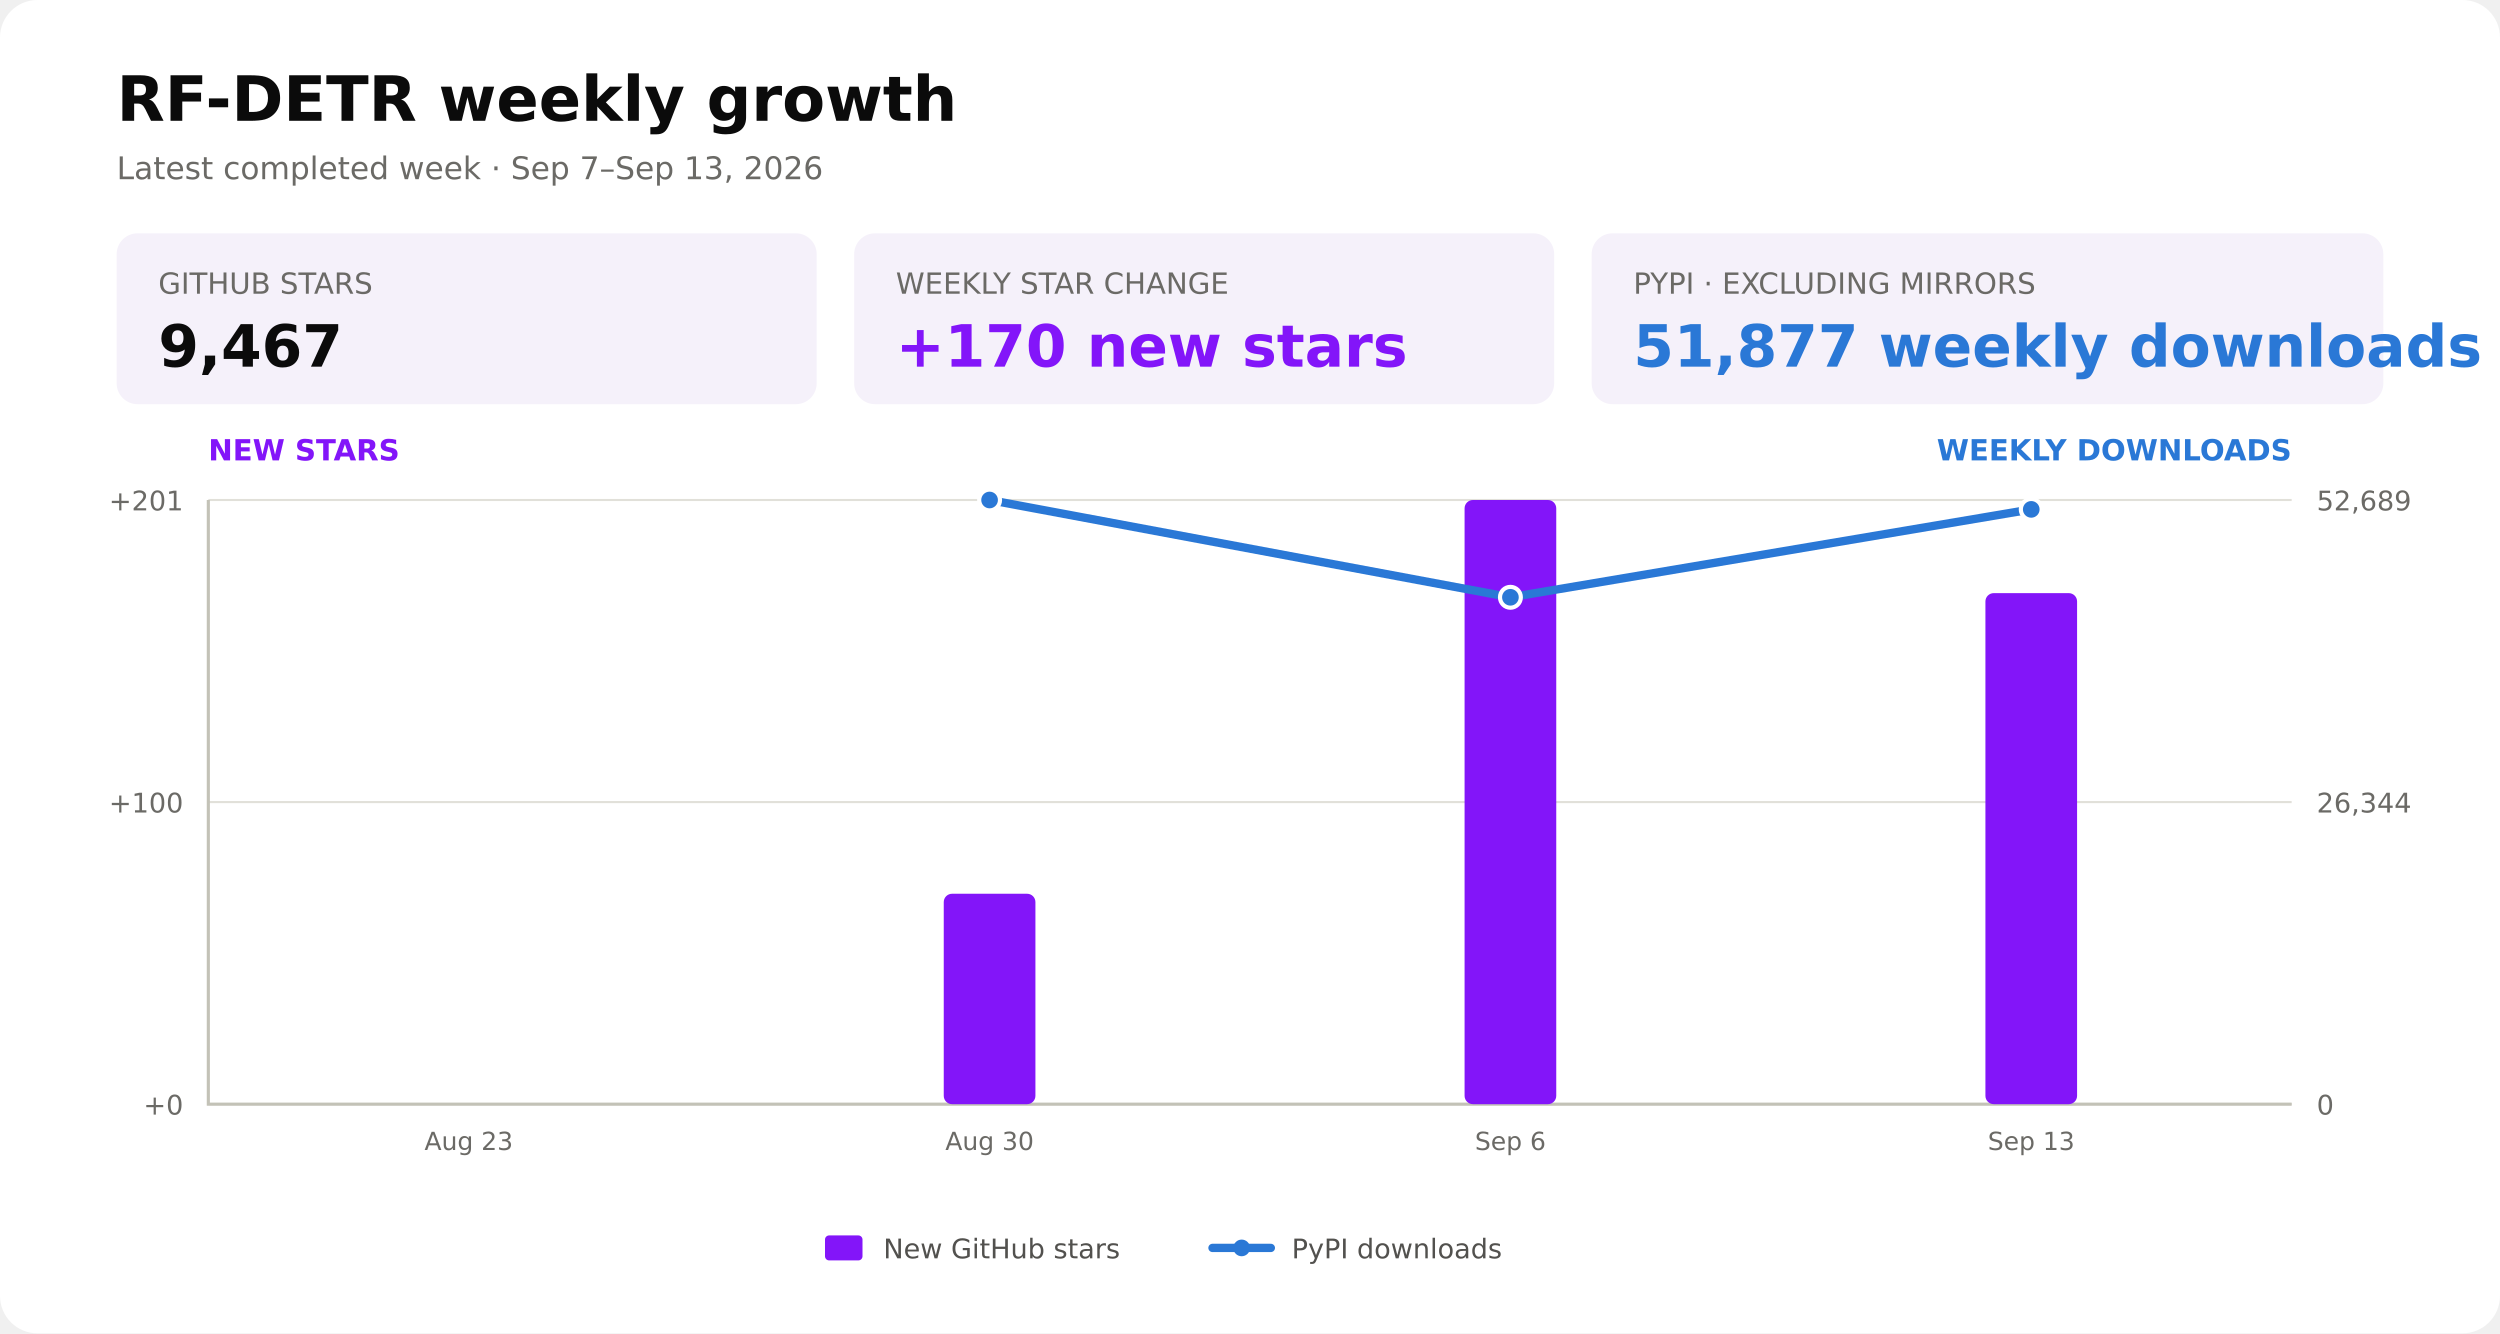
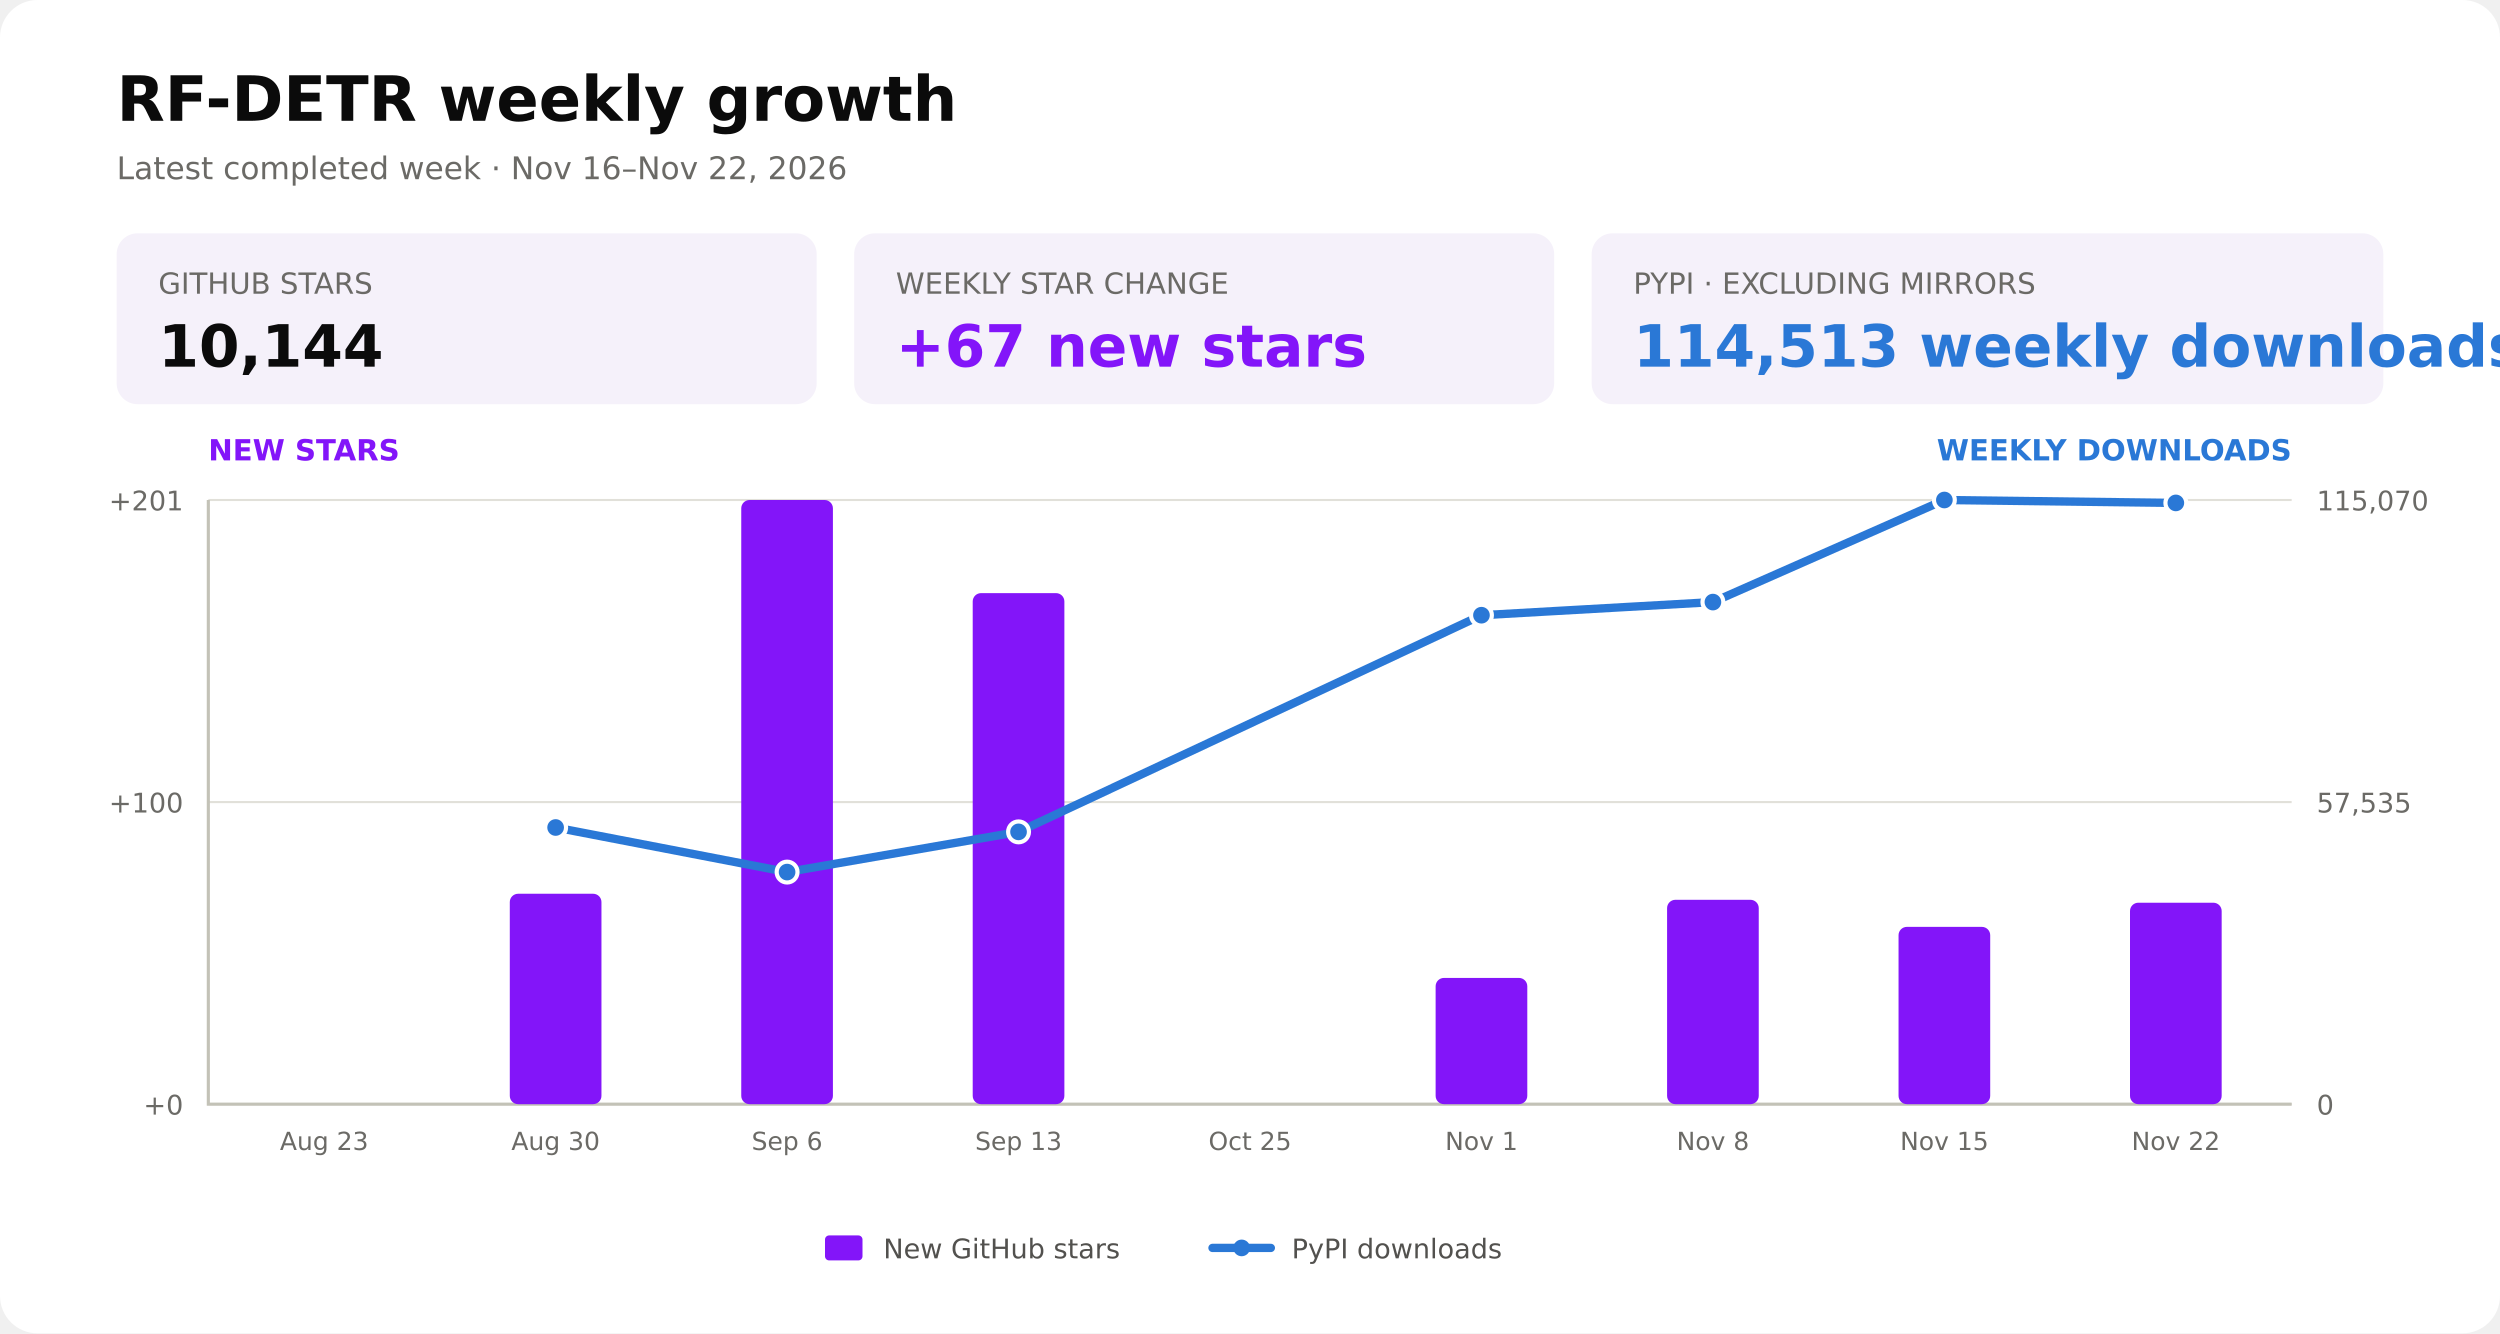
<svg xmlns="http://www.w3.org/2000/svg" width="1200" height="640" viewBox="0 0 1200 640" role="img" aria-labelledby="title description">
  <rect width="1200" height="640" rx="18" fill="#ffffff" />
  <text x="56" y="58" fill="#0b0b0b" font-family="DejaVu Sans, Arial, sans-serif" font-size="30" font-weight="700">RF-DETR weekly growth</text>
-   <text x="56" y="86" fill="#6b6a66" font-family="DejaVu Sans, Arial, sans-serif" font-size="15">Latest completed week · Sep 7–Sep 13, 2026</text>
+   <text x="56" y="86" fill="#6b6a66" font-family="DejaVu Sans, Arial, sans-serif" font-size="15">Latest completed week · Nov 16–Nov 22, 2026</text>
  <g font-family="DejaVu Sans, Arial, sans-serif">
    <rect x="56" y="112" width="336" height="82" rx="10" fill="#f5f1fa" />
    <text x="76" y="141" fill="#6b6a66" font-size="14">GITHUB STARS</text>
-     <text x="76" y="176" fill="#0b0b0b" font-size="28" font-weight="700">9,467</text>
+     <text x="76" y="176" fill="#0b0b0b" font-size="28" font-weight="700">10,144</text>
    <rect x="410" y="112" width="336" height="82" rx="10" fill="#f5f1fa" />
    <text x="430" y="141" fill="#6b6a66" font-size="14">WEEKLY STAR CHANGE</text>
-     <text x="430" y="176" fill="#8315f9" font-size="28" font-weight="700">+170 new stars</text>
+     <text x="430" y="176" fill="#8315f9" font-size="28" font-weight="700">+67 new stars</text>
    <rect x="764" y="112" width="380" height="82" rx="10" fill="#f5f1fa" />
    <text x="784" y="141" fill="#6b6a66" font-size="14">PYPI · EXCLUDING MIRRORS</text>
-     <text x="784" y="176" fill="#2a78d6" font-size="28" font-weight="700">51,877 weekly downloads</text>
+     <text x="784" y="176" fill="#2a78d6" font-size="28" font-weight="700">114,513 weekly downloads</text>
  </g>
  <g aria-hidden="true" fill="none" stroke="#e1e0d9" stroke-width="1">
    <path d="M100 530.0H1100" />
    <path d="M100 385.0H1100" />
    <path d="M100 240.0H1100" />
  </g>
  <path d="M100 240V530H1100" fill="none" stroke="#c3c2b7" stroke-width="1.5" />
  <g fill="#6b6a66" font-family="DejaVu Sans, Arial, sans-serif" font-size="13">
    <text x="88" y="535.0" text-anchor="end">+0</text>
    <text x="1112" y="535.0" text-anchor="start">0</text>
    <text x="88" y="390.0" text-anchor="end">+100</text>
-     <text x="1112" y="390.0" text-anchor="start">26,344</text>
+     <text x="1112" y="390.0" text-anchor="start">57,535</text>
    <text x="88" y="245.0" text-anchor="end">+201</text>
-     <text x="1112" y="245.0" text-anchor="start">52,689</text>
+     <text x="1112" y="245.0" text-anchor="start">115,070</text>
    <text x="100" y="221" fill="#8315f9" font-size="14" font-weight="700">NEW STARS</text>
    <text x="1100" y="221" fill="#2a78d6" font-size="14" font-weight="700" text-anchor="end">WEEKLY DOWNLOADS</text>
  </g>
  <g id="weekly-stars-bars">
-     <rect x="453.0" y="429.0" width="44.0" height="101.0" rx="4" fill="#8315f9" />
-     <rect x="703.0" y="240.0" width="44.0" height="290.0" rx="4" fill="#8315f9" />
-     <rect x="953.0" y="284.7" width="44.0" height="245.3" rx="4" fill="#8315f9" />
+     <rect x="244.7" y="429.0" width="44.0" height="101.0" rx="4" fill="#8315f9" />
+     <rect x="355.8" y="240.0" width="44.0" height="290.0" rx="4" fill="#8315f9" />
+     <rect x="466.9" y="284.7" width="44.0" height="245.3" rx="4" fill="#8315f9" />
+     <rect x="689.1" y="469.4" width="44.0" height="60.6" rx="4" fill="#8315f9" />
+     <rect x="800.2" y="431.9" width="44.0" height="98.1" rx="4" fill="#8315f9" />
+     <rect x="911.3" y="444.9" width="44.0" height="85.1" rx="4" fill="#8315f9" />
+     <rect x="1022.4" y="433.3" width="44.0" height="96.7" rx="4" fill="#8315f9" />
  </g>
  <g id="weekly-downloads-line">
-     <polyline points="475.0,240.0 725.0,286.7 975.0,244.5" fill="none" stroke="#2a78d6" stroke-width="4" stroke-linecap="round" stroke-linejoin="round" />
-     <circle cx="475.0" cy="240.0" r="5" fill="#2a78d6" stroke="#ffffff" stroke-width="2" />
-     <circle cx="725.0" cy="286.7" r="5" fill="#2a78d6" stroke="#ffffff" stroke-width="2" />
-     <circle cx="975.0" cy="244.5" r="5" fill="#2a78d6" stroke="#ffffff" stroke-width="2" />
+     <polyline points="266.7,397.2 377.8,418.6 488.9,399.3 711.1,295.3 822.2,289.0 933.3,240.0 1044.4,241.4" fill="none" stroke="#2a78d6" stroke-width="4" stroke-linecap="round" stroke-linejoin="round" />
+     <circle cx="266.7" cy="397.2" r="5" fill="#2a78d6" stroke="#ffffff" stroke-width="2" />
+     <circle cx="377.8" cy="418.6" r="5" fill="#2a78d6" stroke="#ffffff" stroke-width="2" />
+     <circle cx="488.9" cy="399.3" r="5" fill="#2a78d6" stroke="#ffffff" stroke-width="2" />
+     <circle cx="711.1" cy="295.3" r="5" fill="#2a78d6" stroke="#ffffff" stroke-width="2" />
+     <circle cx="822.2" cy="289.0" r="5" fill="#2a78d6" stroke="#ffffff" stroke-width="2" />
+     <circle cx="933.3" cy="240.0" r="5" fill="#2a78d6" stroke="#ffffff" stroke-width="2" />
+     <circle cx="1044.4" cy="241.4" r="5" fill="#2a78d6" stroke="#ffffff" stroke-width="2" />
  </g>
  <g fill="#6b6a66" font-family="DejaVu Sans, Arial, sans-serif" font-size="12" text-anchor="middle">
-     <text x="225.0" y="552">Aug 23</text>
-     <text x="475.0" y="552">Aug 30</text>
-     <text x="725.0" y="552">Sep 6</text>
-     <text x="975.0" y="552">Sep 13</text>
+     <text x="155.6" y="552">Aug 23</text>
+     <text x="266.7" y="552">Aug 30</text>
+     <text x="377.8" y="552">Sep 6</text>
+     <text x="488.9" y="552">Sep 13</text>
+     <text x="600.0" y="552">Oct 25</text>
+     <text x="711.1" y="552">Nov 1</text>
+     <text x="822.2" y="552">Nov 8</text>
+     <text x="933.3" y="552">Nov 15</text>
+     <text x="1044.4" y="552">Nov 22</text>
  </g>
  <g font-family="DejaVu Sans, Arial, sans-serif" font-size="13" fill="#52514e">
    <rect x="396" y="593" width="18" height="12" rx="2" fill="#8315f9" />
    <text x="424" y="604">New GitHub stars</text>
    <path d="M582 599H610" fill="none" stroke="#2a78d6" stroke-width="4" stroke-linecap="round" />
    <circle cx="596" cy="599" r="4" fill="#2a78d6" />
    <text x="620" y="604">PyPI downloads</text>
  </g>
</svg>
